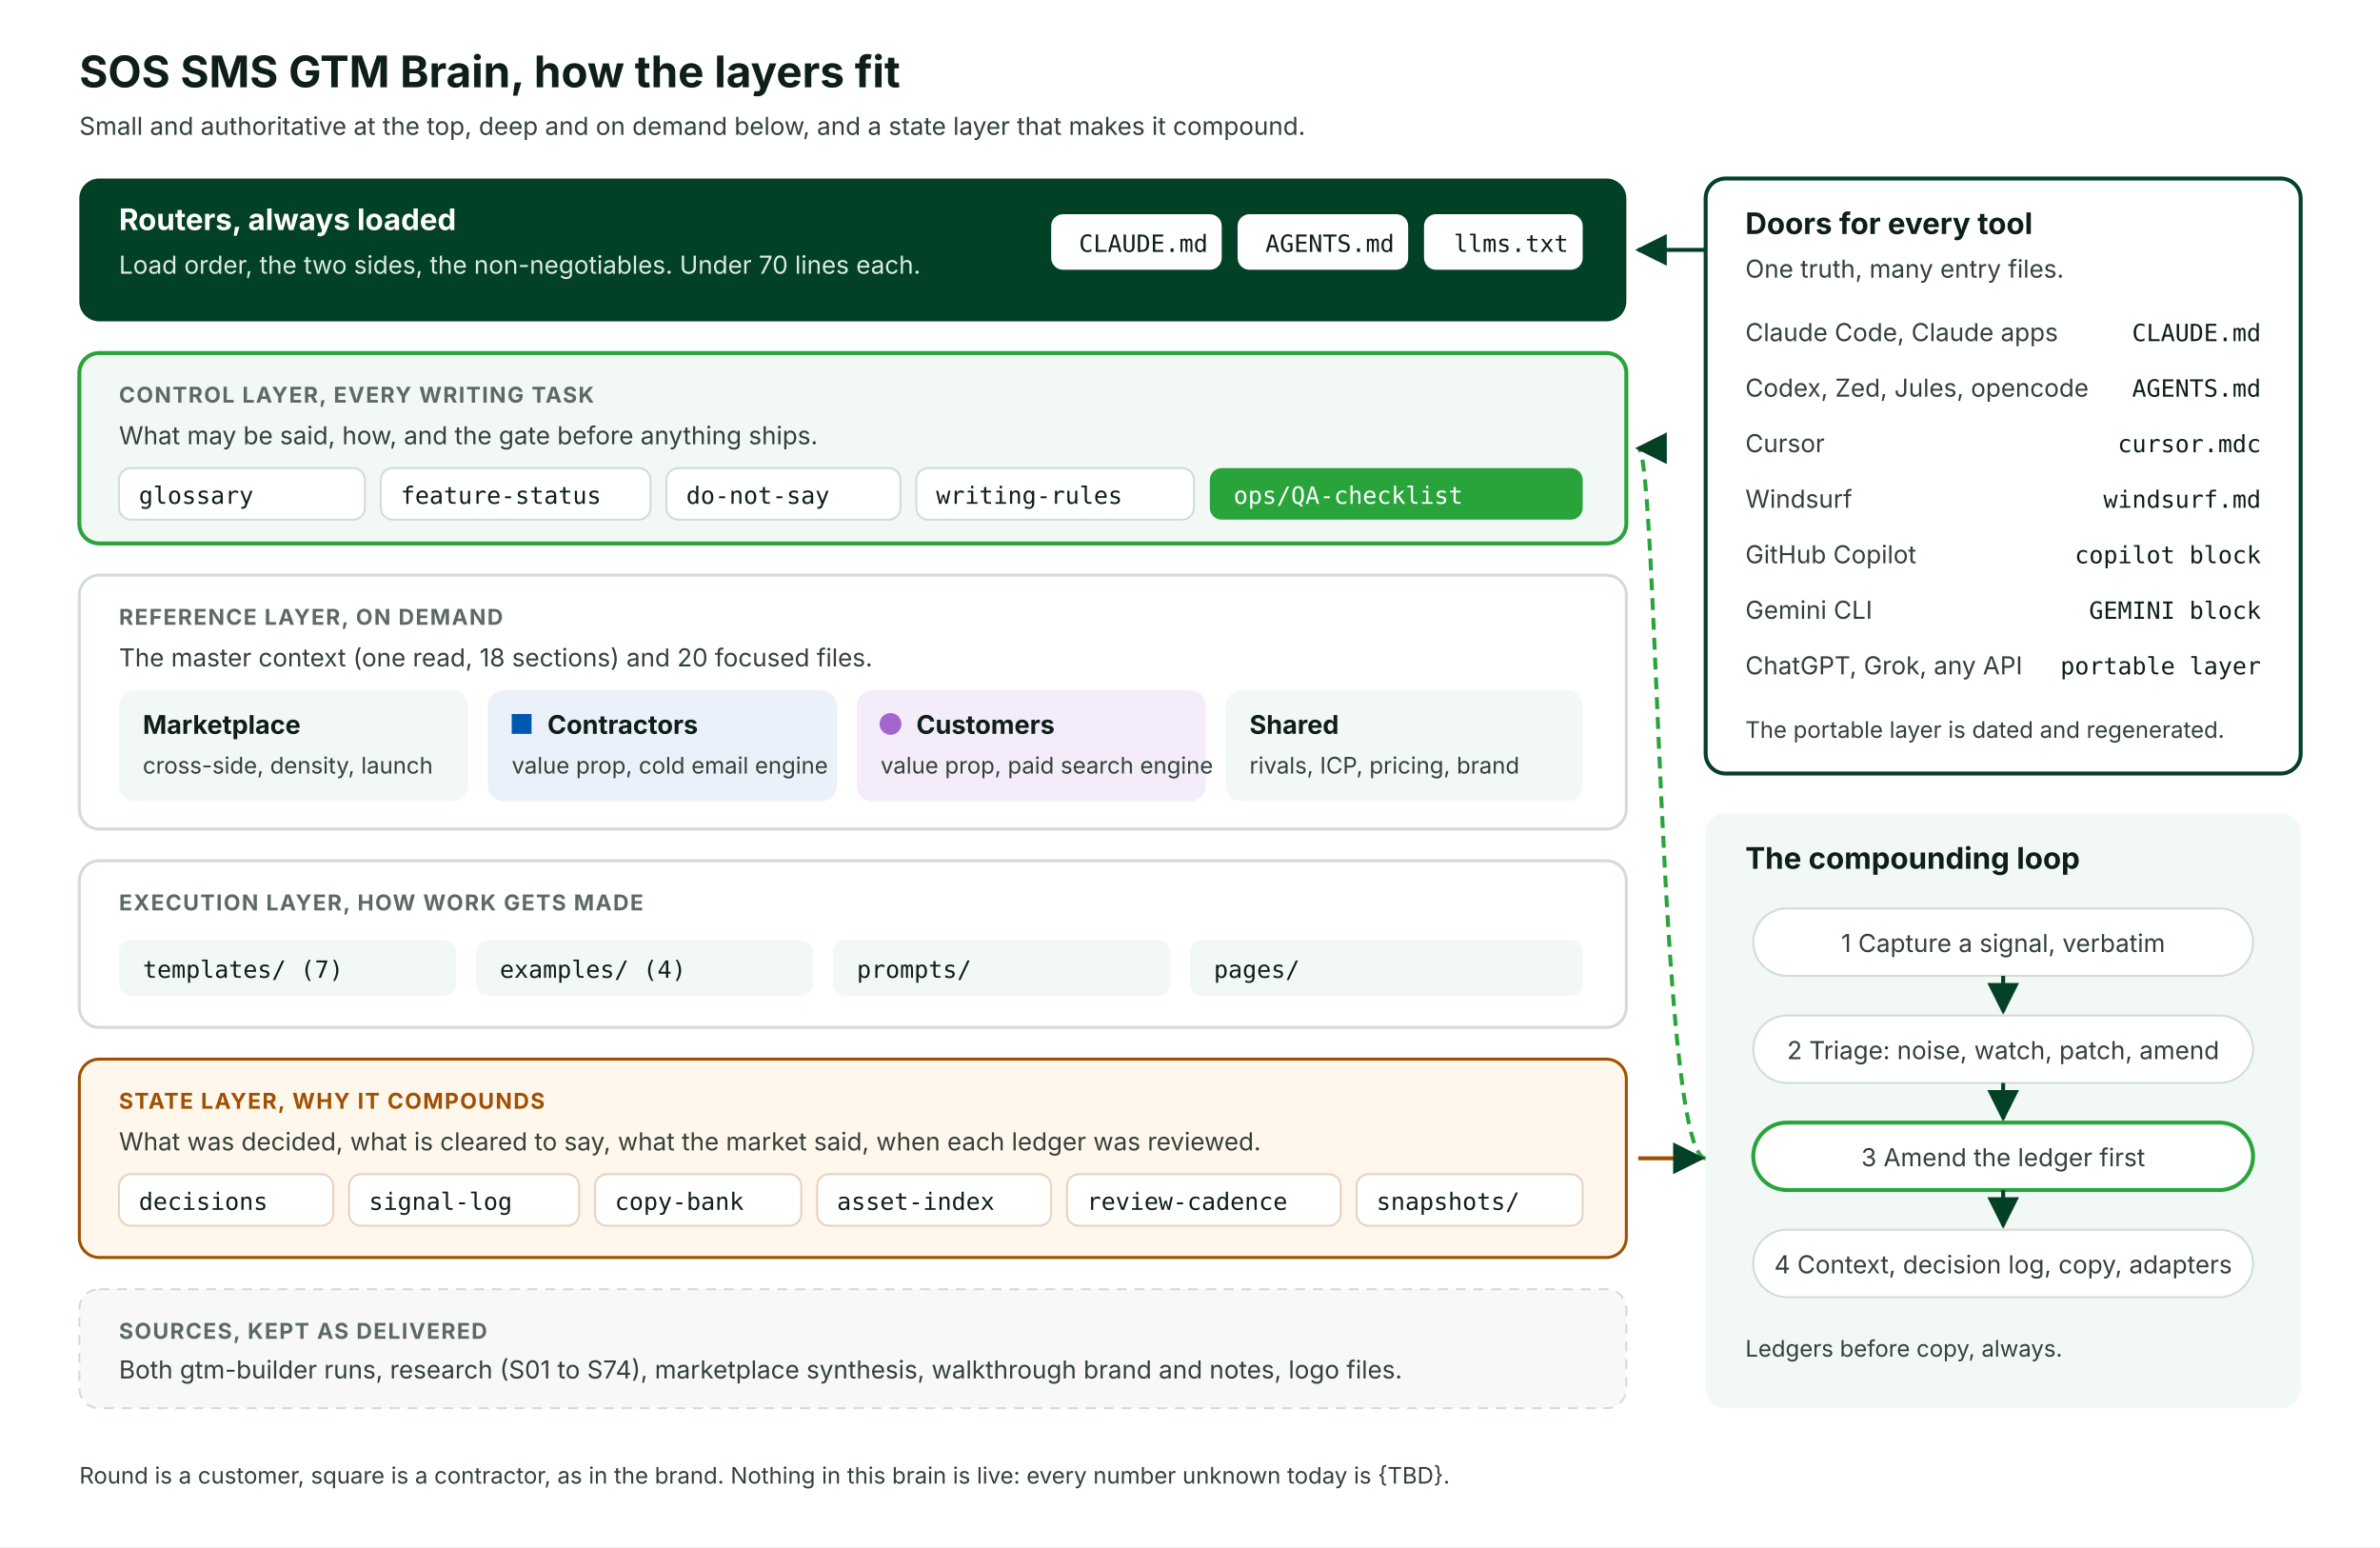
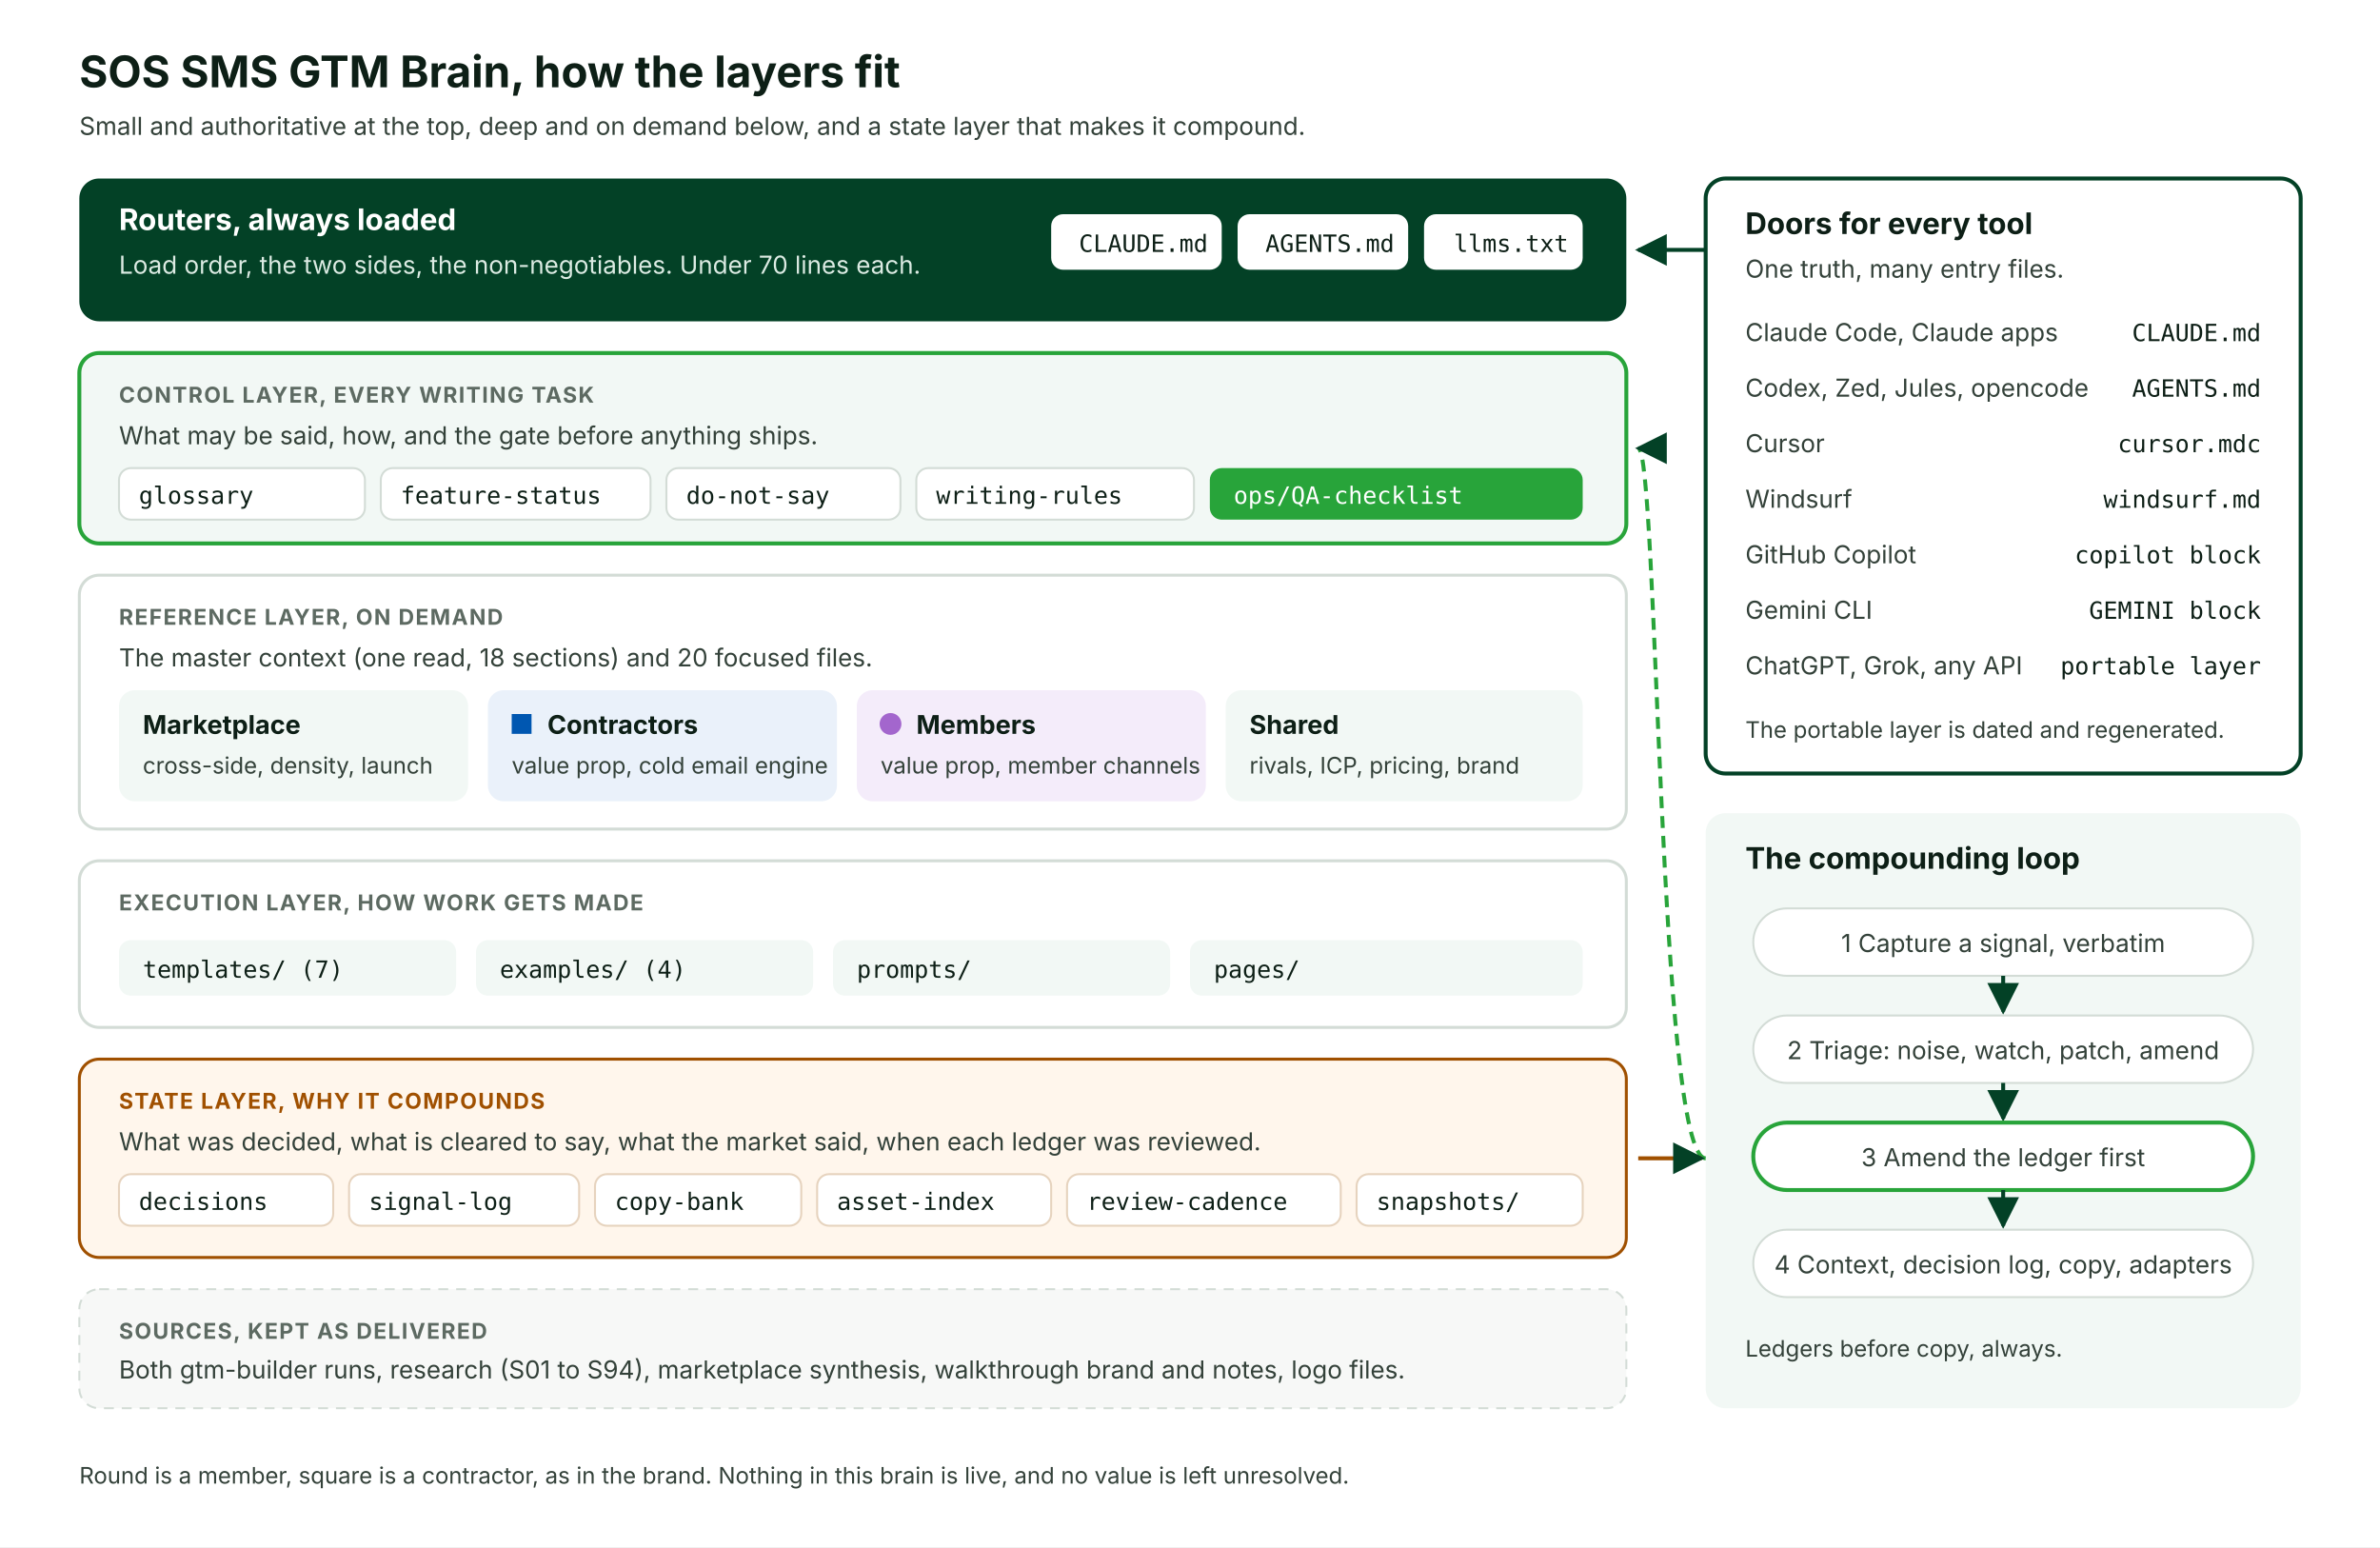
<svg xmlns="http://www.w3.org/2000/svg" viewBox="0 0 1200 780" width="1200" height="780" role="img" aria-labelledby="t d">
  <defs>
    <marker id="arrow" viewBox="0 0 10 10" refX="9" refY="5" markerWidth="8" markerHeight="8" orient="auto-start-reverse">
      <path d="M0,0 L10,5 L0,10 z" fill="#034126" />
    </marker>
    <style>
      .h { font: 660 15px Inter, -apple-system, "Segoe UI", Helvetica, Arial, sans-serif; fill: #0D1F16; }
      .s { font: 420 12.5px Inter, -apple-system, "Segoe UI", Helvetica, Arial, sans-serif; fill: #334139; }
      .k { font: 660 11px Inter, -apple-system, "Segoe UI", Helvetica, Arial, sans-serif; fill: #5D6A62; letter-spacing: 0.06em; }
      .chip { font: 540 12px "SFMono-Regular", Menlo, Consolas, monospace; fill: #0D1F16; }
      .w { font: 660 15px Inter, -apple-system, "Segoe UI", Helvetica, Arial, sans-serif; fill: #FFFFFF; }
      .ws { font: 420 12.5px Inter, -apple-system, "Segoe UI", Helvetica, Arial, sans-serif; fill: #DCEBE3; }
    </style>
  </defs>
  <rect width="1200" height="780" fill="#FFFFFF" />
  <text x="40" y="44" class="h" style="font-size:22px">SOS SMS GTM Brain, how the layers fit</text>
  <text x="40" y="68" class="s">Small and authoritative at the top, deep and on demand below, and a state layer that makes it compound.</text>
  <rect x="40" y="90" width="780" height="72" rx="10" fill="#034126" />
  <text x="60" y="116" class="w">Routers, always loaded</text>
  <text x="60" y="138" class="ws">Load order, the two sides, the non-negotiables. Under 70 lines each.</text>
  <g>
    <rect x="530" y="108" width="86" height="28" rx="6" fill="#FFFFFF" />
    <text x="544" y="127" class="chip">CLAUDE.md</text>
    <rect x="624" y="108" width="86" height="28" rx="6" fill="#FFFFFF" />
    <text x="638" y="127" class="chip">AGENTS.md</text>
    <rect x="718" y="108" width="80" height="28" rx="6" fill="#FFFFFF" />
    <text x="733" y="127" class="chip">llms.txt</text>
  </g>
  <rect x="40" y="178" width="780" height="96" rx="10" fill="#F2F8F5" stroke="#28A43A" stroke-width="2" />
  <text x="60" y="203" class="k">CONTROL LAYER, EVERY WRITING TASK</text>
  <text x="60" y="224" class="s">What may be said, how, and the gate before anything ships.</text>
  <g>
    <rect x="60" y="236" width="124" height="26" rx="6" fill="#FFFFFF" stroke="#D3DCD6" />
    <text x="70" y="254" class="chip">glossary</text>
    <rect x="192" y="236" width="136" height="26" rx="6" fill="#FFFFFF" stroke="#D3DCD6" />
    <text x="202" y="254" class="chip">feature-status</text>
    <rect x="336" y="236" width="118" height="26" rx="6" fill="#FFFFFF" stroke="#D3DCD6" />
    <text x="346" y="254" class="chip">do-not-say</text>
    <rect x="462" y="236" width="140" height="26" rx="6" fill="#FFFFFF" stroke="#D3DCD6" />
    <text x="472" y="254" class="chip">writing-rules</text>
    <rect x="610" y="236" width="188" height="26" rx="6" fill="#28A43A" />
    <text x="622" y="254" class="chip" style="fill:#FFFFFF">ops/QA-checklist</text>
  </g>
  <rect x="40" y="290" width="780" height="128" rx="10" fill="#FFFFFF" stroke="#D3DCD6" stroke-width="1.5" />
  <text x="60" y="315" class="k">REFERENCE LAYER, ON DEMAND</text>
  <text x="60" y="336" class="s">The master context (one read, 18 sections) and 20 focused files.</text>
  <rect x="60" y="348" width="176" height="56" rx="8" fill="#F2F8F5" />
  <text x="72" y="370" class="h" style="font-size:13px">Marketplace</text>
  <text x="72" y="390" class="s" style="font-size:11.5px">cross-side, density, launch</text>
  <rect x="246" y="348" width="176" height="56" rx="8" fill="#EAF1FA" />
  <rect x="258" y="360" width="10" height="10" fill="#0057B1" />
  <text x="276" y="370" class="h" style="font-size:13px">Contractors</text>
  <text x="258" y="390" class="s" style="font-size:11.5px">value prop, cold email engine</text>
  <rect x="432" y="348" width="176" height="56" rx="8" fill="#F4ECFA" />
  <circle cx="449" cy="365" r="5.5" fill="#A366CD" />
-   <text x="462" y="370" class="h" style="font-size:13px">Customers</text>
-   <text x="444" y="390" class="s" style="font-size:11.5px">value prop, paid search engine</text>
+   <text x="462" y="370" class="h" style="font-size:13px">Members</text>
+   <text x="444" y="390" class="s" style="font-size:11.5px">value prop, member channels</text>
  <rect x="618" y="348" width="180" height="56" rx="8" fill="#F2F8F5" />
  <text x="630" y="370" class="h" style="font-size:13px">Shared</text>
  <text x="630" y="390" class="s" style="font-size:11.5px">rivals, ICP, pricing, brand</text>
  <rect x="40" y="434" width="780" height="84" rx="10" fill="#FFFFFF" stroke="#D3DCD6" stroke-width="1.5" />
  <text x="60" y="459" class="k">EXECUTION LAYER, HOW WORK GETS MADE</text>
  <g>
    <rect x="60" y="474" width="170" height="28" rx="6" fill="#F2F8F5" />
    <text x="72" y="493" class="chip">templates/ (7)</text>
    <rect x="240" y="474" width="170" height="28" rx="6" fill="#F2F8F5" />
    <text x="252" y="493" class="chip">examples/ (4)</text>
    <rect x="420" y="474" width="170" height="28" rx="6" fill="#F2F8F5" />
    <text x="432" y="493" class="chip">prompts/</text>
    <rect x="600" y="474" width="198" height="28" rx="6" fill="#F2F8F5" />
    <text x="612" y="493" class="chip">pages/</text>
  </g>
  <rect x="40" y="534" width="780" height="100" rx="10" fill="#FFF6EC" stroke="#A05000" stroke-width="1.5" />
  <text x="60" y="559" class="k" style="fill:#A05000">STATE LAYER, WHY IT COMPOUNDS</text>
  <text x="60" y="580" class="s">What was decided, what is cleared to say, what the market said, when each ledger was reviewed.</text>
  <g>
    <rect x="60" y="592" width="108" height="26" rx="6" fill="#FFFFFF" stroke="#E6D3BE" />
    <text x="70" y="610" class="chip">decisions</text>
    <rect x="176" y="592" width="116" height="26" rx="6" fill="#FFFFFF" stroke="#E6D3BE" />
    <text x="186" y="610" class="chip">signal-log</text>
    <rect x="300" y="592" width="104" height="26" rx="6" fill="#FFFFFF" stroke="#E6D3BE" />
    <text x="310" y="610" class="chip">copy-bank</text>
    <rect x="412" y="592" width="118" height="26" rx="6" fill="#FFFFFF" stroke="#E6D3BE" />
    <text x="422" y="610" class="chip">asset-index</text>
    <rect x="538" y="592" width="138" height="26" rx="6" fill="#FFFFFF" stroke="#E6D3BE" />
    <text x="548" y="610" class="chip">review-cadence</text>
    <rect x="684" y="592" width="114" height="26" rx="6" fill="#FFFFFF" stroke="#E6D3BE" />
    <text x="694" y="610" class="chip">snapshots/</text>
  </g>
  <rect x="40" y="650" width="780" height="60" rx="10" fill="#F7F8F7" stroke="#D3DCD6" stroke-dasharray="5 4" />
  <text x="60" y="675" class="k">SOURCES, KEPT AS DELIVERED</text>
-   <text x="60" y="695" class="s">Both gtm-builder runs, research (S01 to S74), marketplace synthesis, walkthrough brand and notes, logo files.</text>
+   <text x="60" y="695" class="s">Both gtm-builder runs, research (S01 to S94), marketplace synthesis, walkthrough brand and notes, logo files.</text>
  <rect x="860" y="90" width="300" height="300" rx="10" fill="#FFFFFF" stroke="#034126" stroke-width="2" />
  <text x="880" y="118" class="h">Doors for every tool</text>
  <text x="880" y="140" class="s">One truth, many entry files.</text>
  <g class="s">
    <text x="880" y="172">Claude Code, Claude apps</text>
    <text x="1140" y="172" text-anchor="end" class="chip">CLAUDE.md</text>
    <text x="880" y="200">Codex, Zed, Jules, opencode</text>
    <text x="1140" y="200" text-anchor="end" class="chip">AGENTS.md</text>
    <text x="880" y="228">Cursor</text>
    <text x="1140" y="228" text-anchor="end" class="chip">cursor.mdc</text>
    <text x="880" y="256">Windsurf</text>
    <text x="1140" y="256" text-anchor="end" class="chip">windsurf.md</text>
    <text x="880" y="284">GitHub Copilot</text>
    <text x="1140" y="284" text-anchor="end" class="chip">copilot block</text>
    <text x="880" y="312">Gemini CLI</text>
    <text x="1140" y="312" text-anchor="end" class="chip">GEMINI block</text>
    <text x="880" y="340">ChatGPT, Grok, any API</text>
    <text x="1140" y="340" text-anchor="end" class="chip">portable layer</text>
  </g>
  <text x="880" y="372" class="s" style="font-size:11.5px">The portable layer is dated and regenerated.</text>
  <path d="M860,126 L826,126" stroke="#034126" stroke-width="2" fill="none" marker-end="url(#arrow)" />
  <rect x="860" y="410" width="300" height="300" rx="10" fill="#F2F8F5" />
  <text x="880" y="438" class="h">The compounding loop</text>
  <g>
    <rect x="884" y="458" width="252" height="34" rx="17" fill="#FFFFFF" stroke="#D3DCD6" />
    <text x="1010" y="480" text-anchor="middle" class="s">1 Capture a signal, verbatim</text>
    <path d="M1010,492 L1010,510" stroke="#034126" stroke-width="2" marker-end="url(#arrow)" />
    <rect x="884" y="512" width="252" height="34" rx="17" fill="#FFFFFF" stroke="#D3DCD6" />
    <text x="1010" y="534" text-anchor="middle" class="s">2 Triage: noise, watch, patch, amend</text>
    <path d="M1010,546 L1010,564" stroke="#034126" stroke-width="2" marker-end="url(#arrow)" />
    <rect x="884" y="566" width="252" height="34" rx="17" fill="#FFFFFF" stroke="#28A43A" stroke-width="2" />
    <text x="1010" y="588" text-anchor="middle" class="s">3 Amend the ledger first</text>
    <path d="M1010,600 L1010,618" stroke="#034126" stroke-width="2" marker-end="url(#arrow)" />
    <rect x="884" y="620" width="252" height="34" rx="17" fill="#FFFFFF" stroke="#D3DCD6" />
    <text x="1010" y="642" text-anchor="middle" class="s">4 Context, decision log, copy, adapters</text>
  </g>
  <text x="880" y="684" class="s" style="font-size:11.5px">Ledgers before copy, always.</text>
  <path d="M860,584 C836,584 836,226 826,226" stroke="#28A43A" stroke-width="2" fill="none" stroke-dasharray="6 4" marker-end="url(#arrow)" />
  <path d="M826,584 L858,584" stroke="#A05000" stroke-width="2" fill="none" marker-end="url(#arrow)" />
-   <text x="40" y="748" class="s" style="font-size:11.5px">Round is a customer, square is a contractor, as in the brand. Nothing in this brain is live: every number unknown today is {TBD}.</text>
+   <text x="40" y="748" class="s" style="font-size:11.5px">Round is a member, square is a contractor, as in the brand. Nothing in this brain is live, and no value is left unresolved.</text>
</svg>
